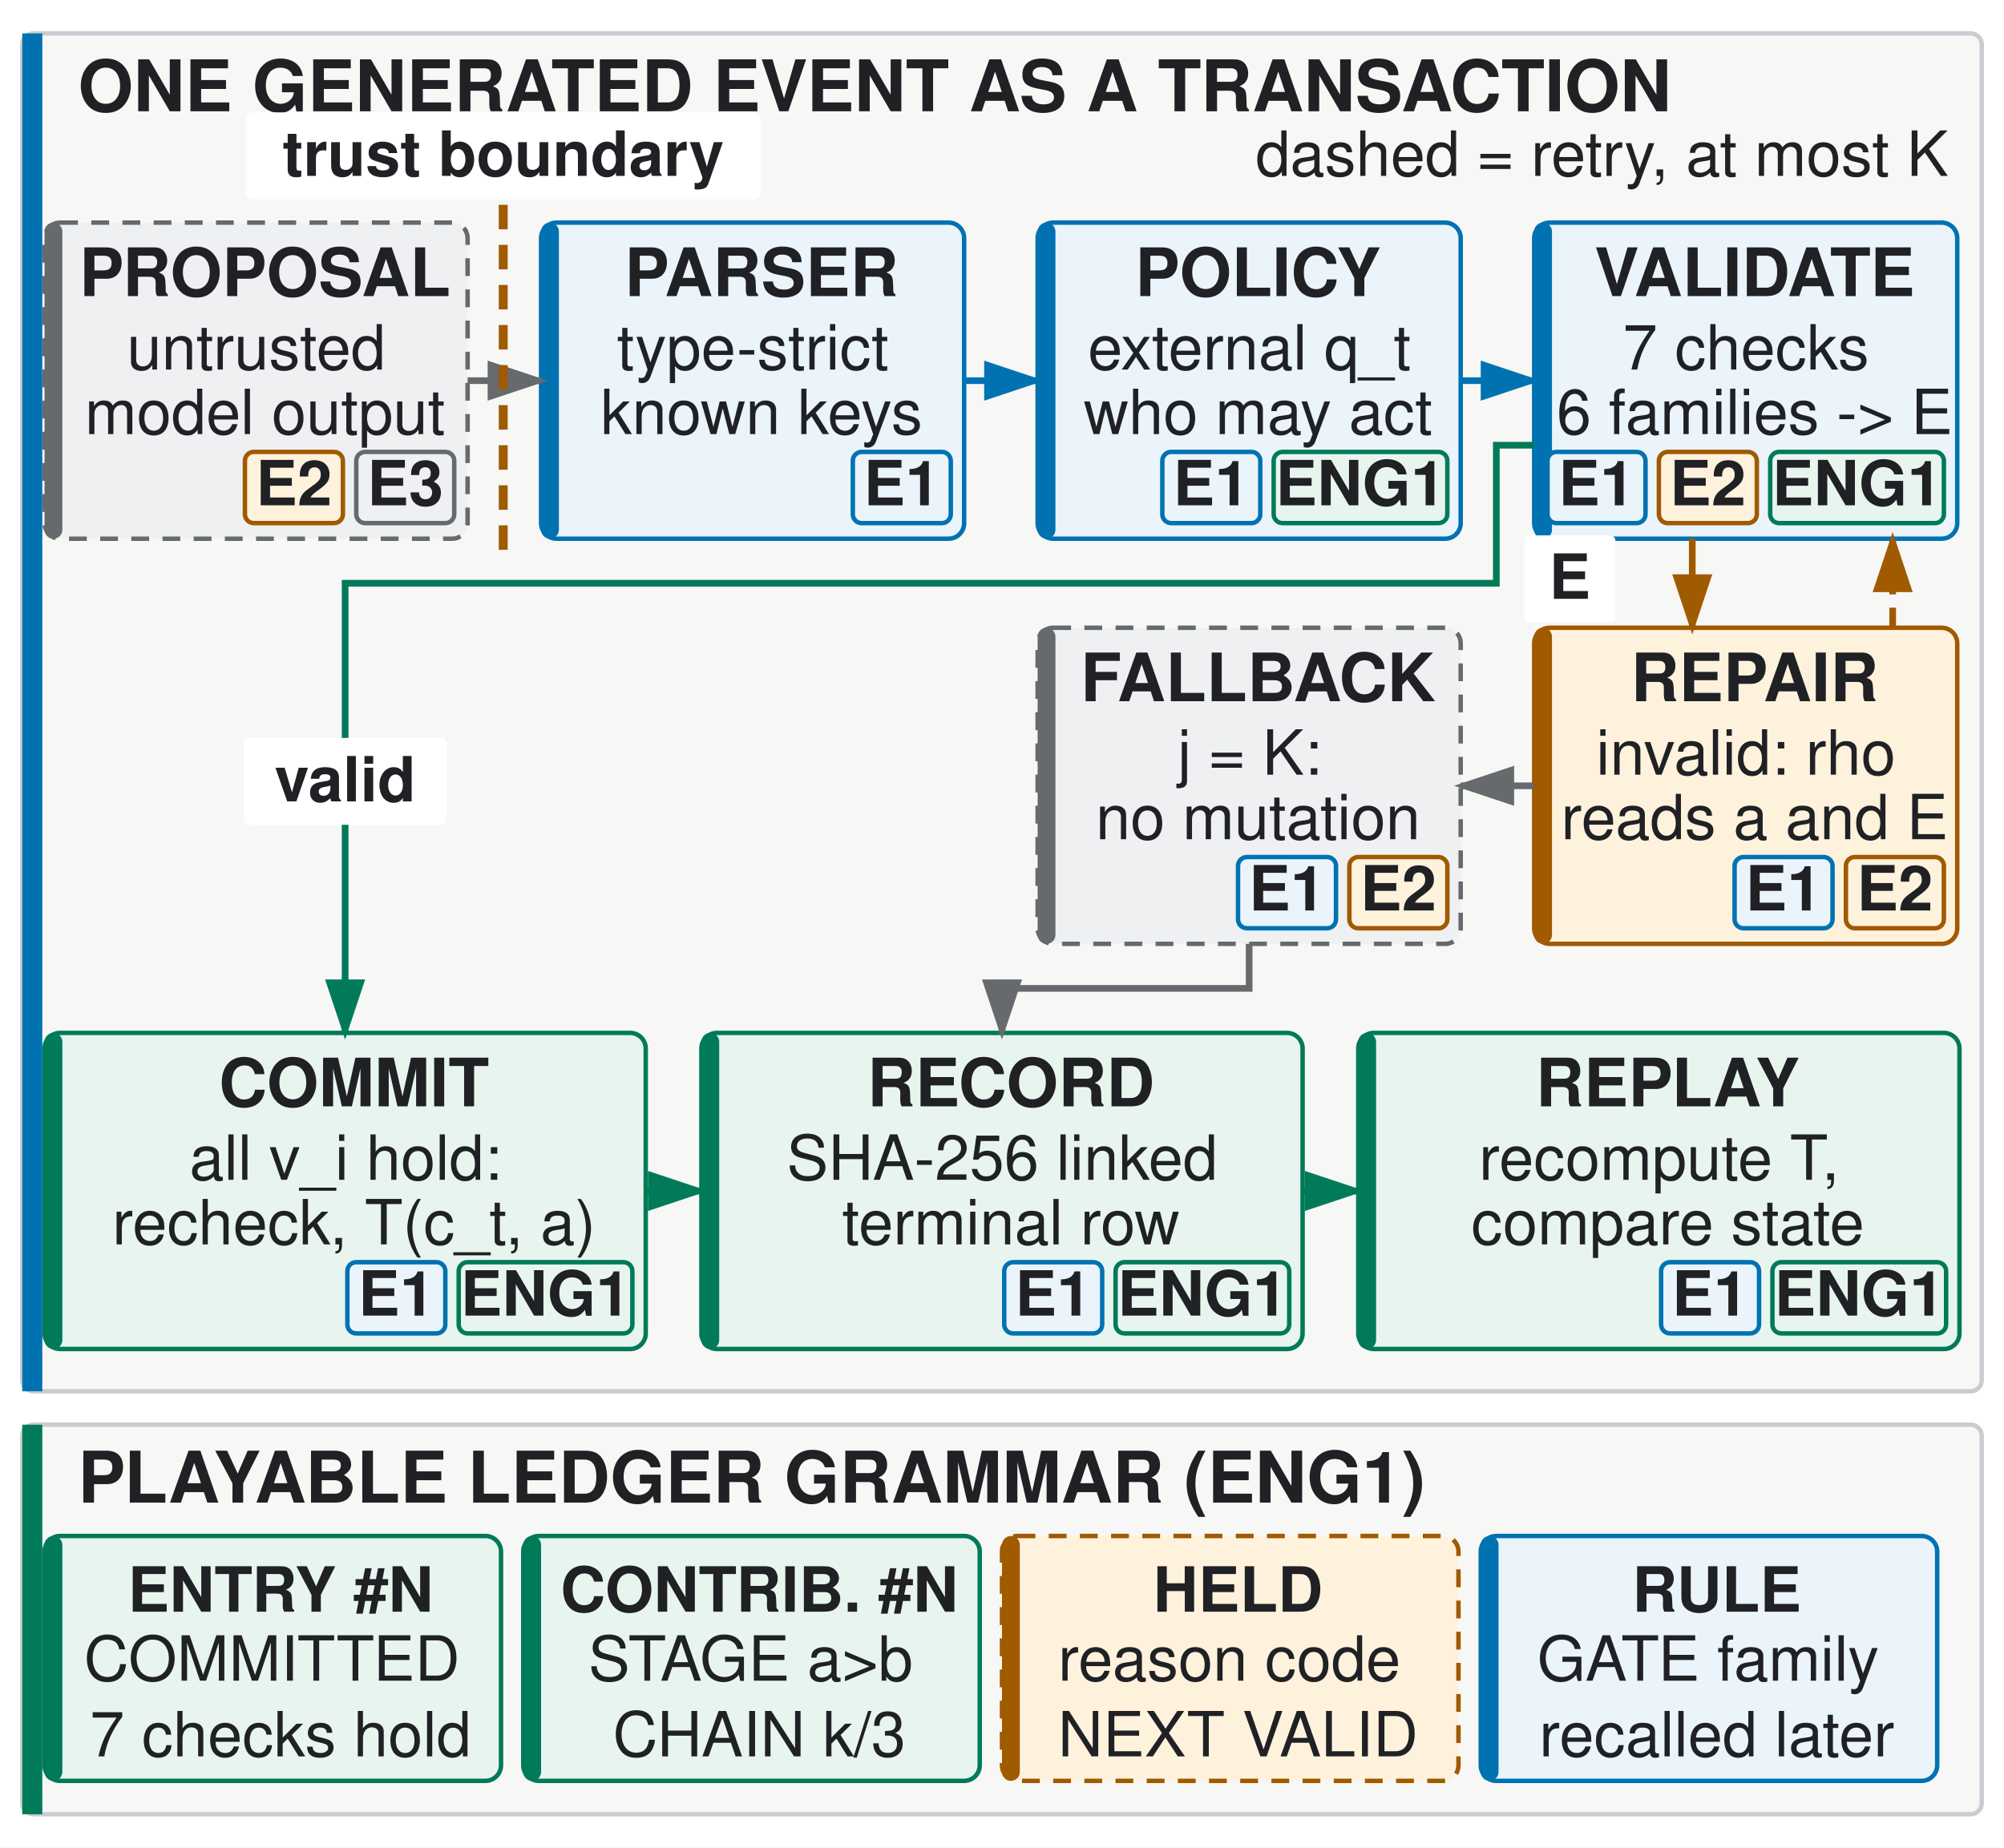
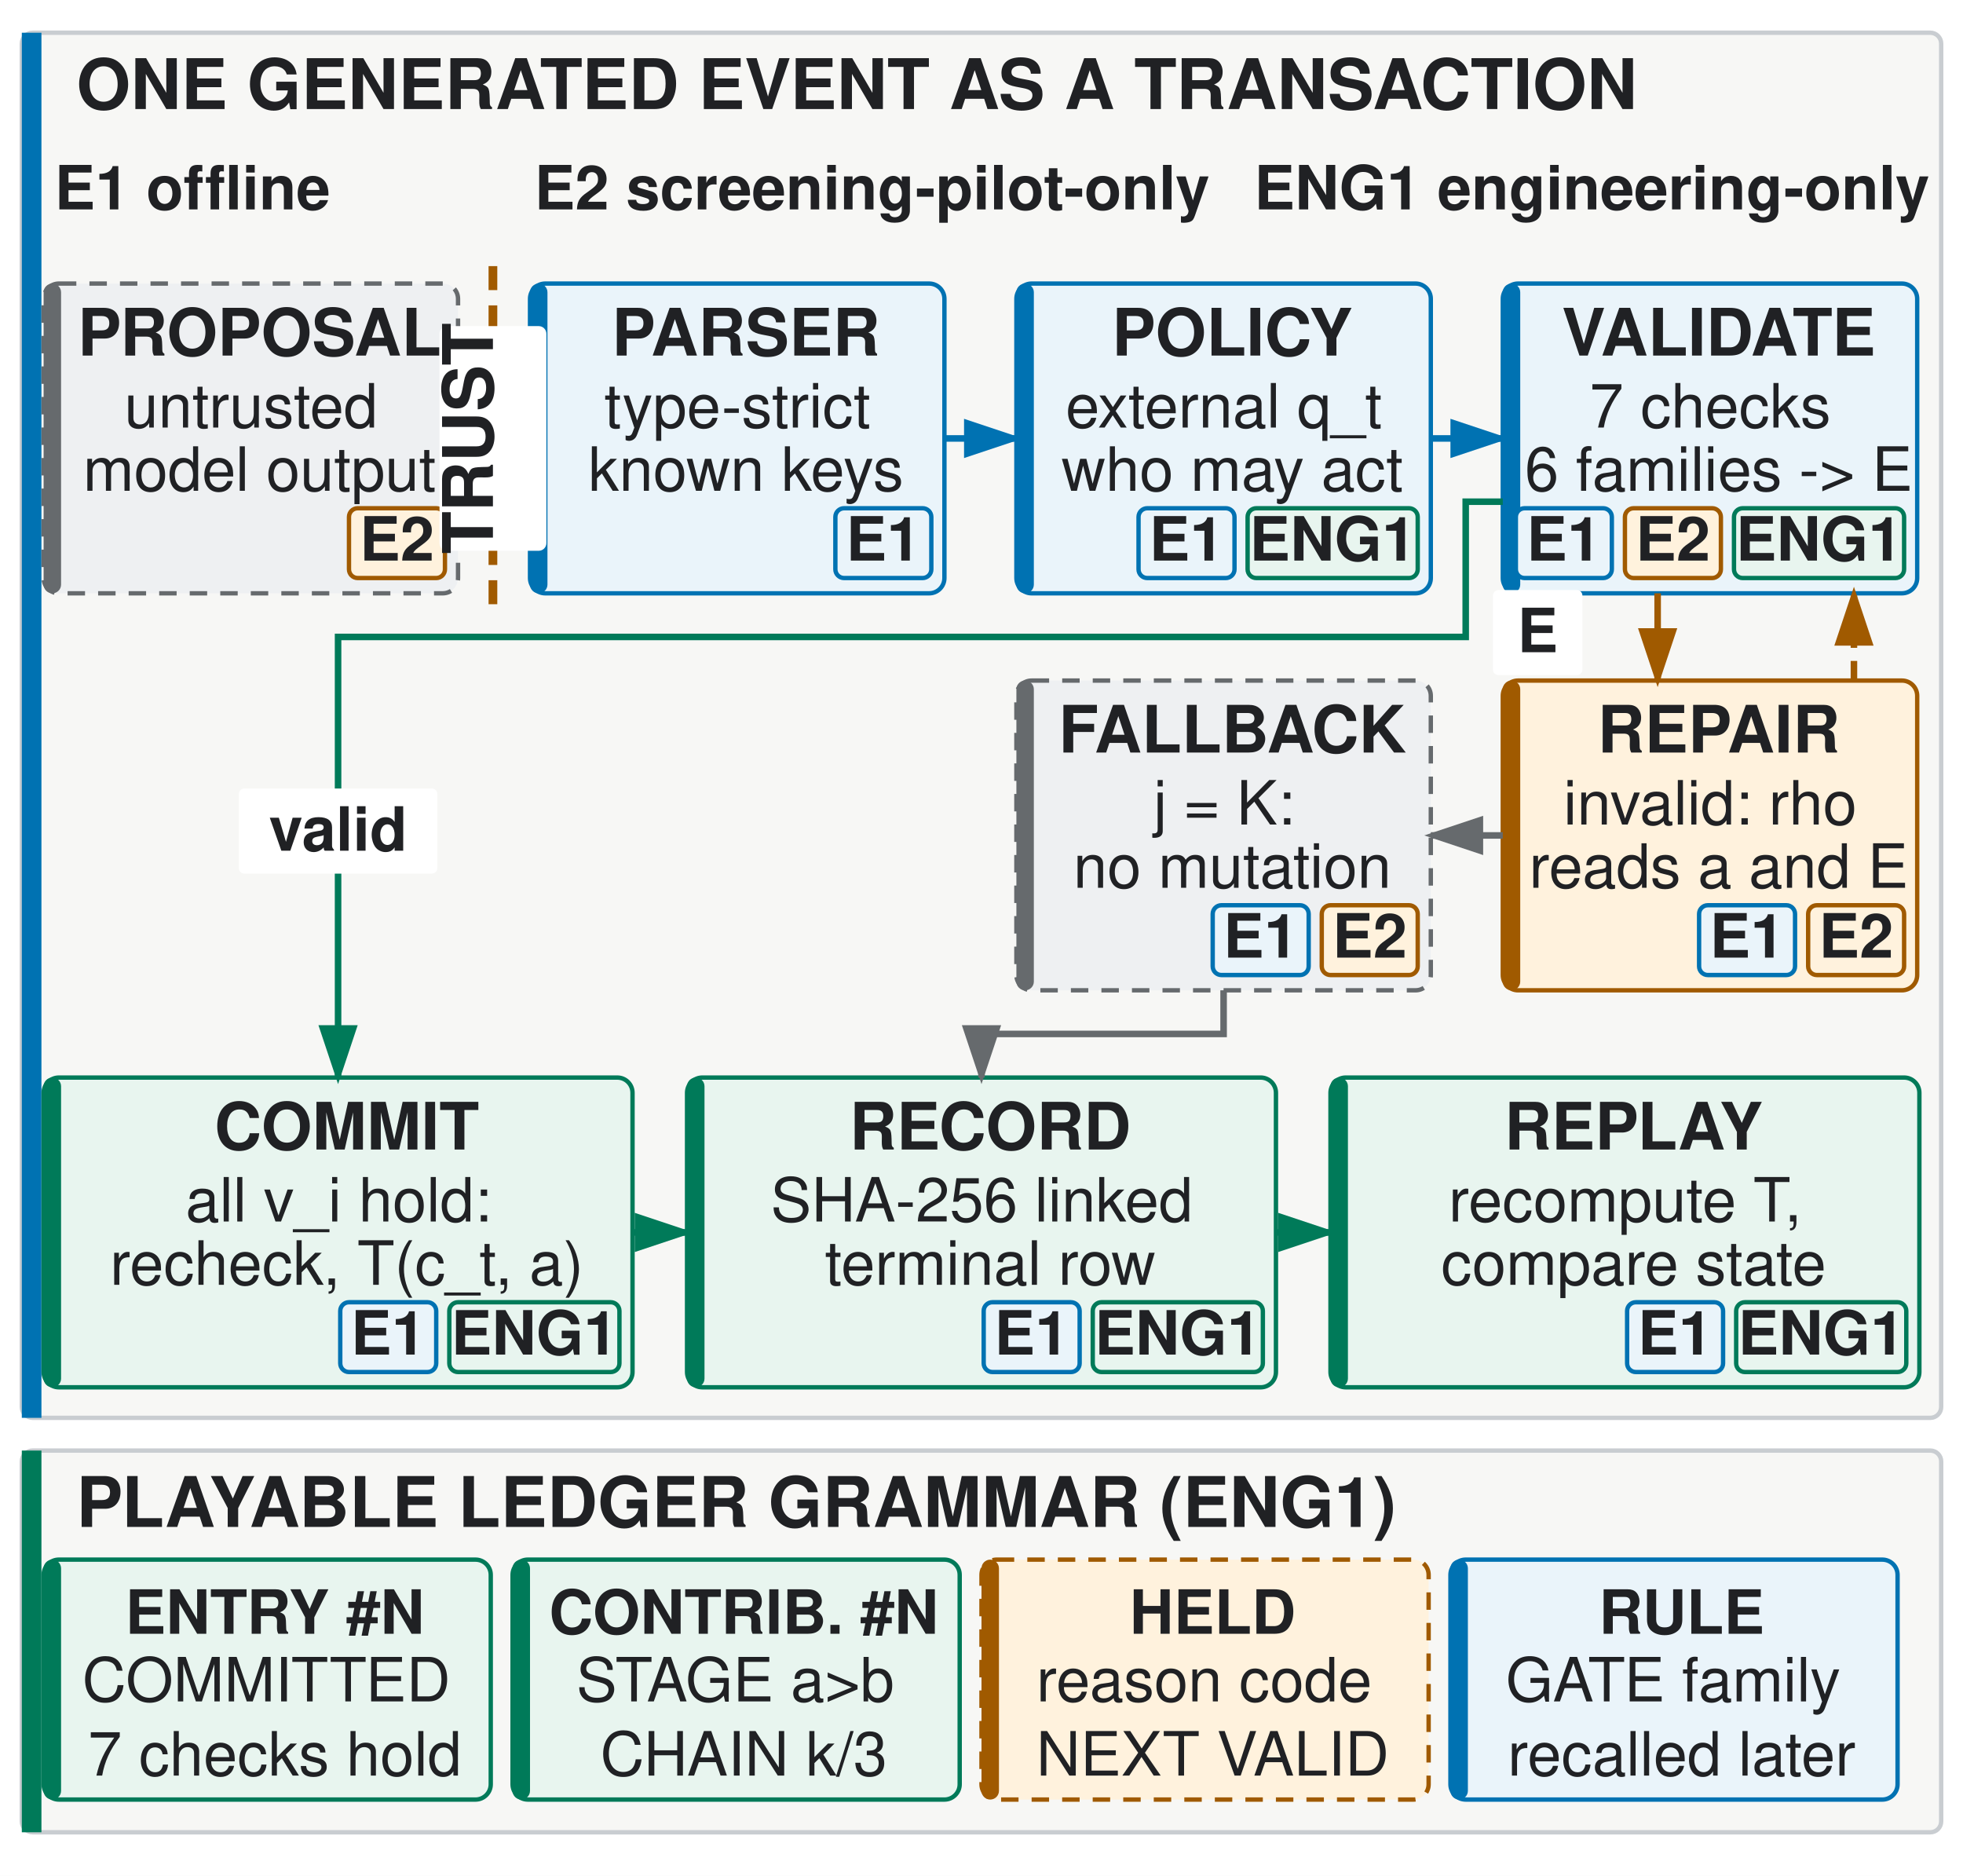
- <svg xmlns="http://www.w3.org/2000/svg" width="900" height="830" viewBox="0 0 900 830" role="img" aria-labelledby="svg-title svg-desc">
+ <svg xmlns="http://www.w3.org/2000/svg" width="900" height="860" viewBox="0 0 900 860" role="img" aria-labelledby="svg-title svg-desc">
  <defs>
    <marker id="arrow-blue" markerWidth="10" markerHeight="10" refX="8" refY="3" orient="auto" markerUnits="strokeWidth">
      <path d="M0,0 L0,6 L9,3 z" fill="#0072B2" />
    </marker>
    <marker id="arrow-orange" markerWidth="10" markerHeight="10" refX="8" refY="3" orient="auto" markerUnits="strokeWidth">
      <path d="M0,0 L0,6 L9,3 z" fill="#A05A00" />
    </marker>
    <marker id="arrow-green" markerWidth="10" markerHeight="10" refX="8" refY="3" orient="auto" markerUnits="strokeWidth">
      <path d="M0,0 L0,6 L9,3 z" fill="#007A59" />
    </marker>
    <marker id="arrow-gray" markerWidth="10" markerHeight="10" refX="8" refY="3" orient="auto" markerUnits="strokeWidth">
      <path d="M0,0 L0,6 L9,3 z" fill="#666A6D" />
    </marker>
    <style>
      text { font-family: Helvetica, Arial, sans-serif; fill: #202124; }
      .section { font-size: 32px; font-weight: 700; }
      .box-title { font-size: 30px; font-weight: 700; }
      .body { font-size: 29px; font-weight: 400; }
      .small { font-size: 28px; font-weight: 400; }
      .note { font-size: 28px; font-style: italic; fill: #5F6368; }
      .arrow-label { font-size: 28px; font-weight: 700; }
    </style>
  </defs>
-   <style>.tag { font-size: 28px; font-weight: 700; } .ledger { font-size: 28px; font-weight: 700; }</style>
-   <rect x="0" y="0" width="900" height="830" fill="#FFFFFF" />
-   <rect x="10" y="15" width="880" height="610" rx="5" fill="#F7F7F5" stroke="#C9CDD1" stroke-width="2" />
-   <rect x="10" y="15" width="9" height="610" fill="#0072B2" />
+   <style>.tag { font-size: 28px; font-weight: 700; } .ledger { font-size: 28px; font-weight: 700; } .legend { font-size: 28px; font-weight: 700; }</style>
+   <rect x="0" y="0" width="900" height="860" fill="#FFFFFF" />
+   <rect x="10" y="15" width="880" height="635" rx="5" fill="#F7F7F5" stroke="#C9CDD1" stroke-width="2" />
+   <rect x="10" y="15" width="9" height="635" fill="#0072B2" />
  <text x="35" y="50" class="section" text-anchor="start">ONE GENERATED EVENT AS A TRANSACTION</text>
-   <text x="875" y="79" class="small" text-anchor="end" fill="#5F6368">dashed = retry, at most K</text>
-   <rect x="20" y="100" width="190" height="142" rx="7" fill="#EEF0F2" stroke="#666A6D" stroke-width="2" stroke-dasharray="8 6" />
-   <rect x="20" y="100" width="8" height="142" rx="4" fill="#666A6D" />
-   <text x="119" y="133" class="box-title" text-anchor="middle">PROPOSAL</text>
-   <text x="119" y="166" class="small" text-anchor="middle">
+   <text x="25" y="96" class="legend" text-anchor="start" fill="#0072B2">E1 offline</text>
+   <text x="245" y="96" class="legend" text-anchor="start" fill="#A05A00">E2 screening-pilot-only</text>
+   <text x="575" y="96" class="legend" text-anchor="start" fill="#007A59">ENG1 engineering-only</text>
+   <rect x="20" y="130" width="190" height="142" rx="7" fill="#EEF0F2" stroke="#666A6D" stroke-width="2" stroke-dasharray="8 6" />
+   <rect x="20" y="130" width="8" height="142" rx="4" fill="#666A6D" />
+   <text x="119" y="163" class="box-title" text-anchor="middle">PROPOSAL</text>
+   <text x="119" y="196" class="small" text-anchor="middle">
    <tspan x="119" dy="0">untrusted</tspan>
    <tspan x="119" dy="29">model output</tspan>
  </text>
-   <rect x="160" y="203" width="44" height="32" rx="4" fill="#EEF0F2" stroke="#666A6D" stroke-width="2" />
-   <text x="182" y="227" class="tag" text-anchor="middle">E3</text>
-   <rect x="110" y="203" width="44" height="32" rx="4" fill="#FFF2DD" stroke="#A05A00" stroke-width="2" />
-   <text x="132" y="227" class="tag" text-anchor="middle">E2</text>
-   <rect x="243" y="100" width="190" height="142" rx="7" fill="#EAF4FA" stroke="#0072B2" stroke-width="2" />
-   <rect x="243" y="100" width="8" height="142" rx="4" fill="#0072B2" />
-   <text x="342" y="133" class="box-title" text-anchor="middle">PARSER</text>
-   <text x="342" y="166" class="small" text-anchor="middle">
+   <rect x="160" y="233" width="44" height="32" rx="4" fill="#FFF2DD" stroke="#A05A00" stroke-width="2" />
+   <text x="182" y="257" class="tag" text-anchor="middle">E2</text>
+   <rect x="243" y="130" width="190" height="142" rx="7" fill="#EAF4FA" stroke="#0072B2" stroke-width="2" />
+   <rect x="243" y="130" width="8" height="142" rx="4" fill="#0072B2" />
+   <text x="342" y="163" class="box-title" text-anchor="middle">PARSER</text>
+   <text x="342" y="196" class="small" text-anchor="middle">
    <tspan x="342" dy="0">type-strict</tspan>
    <tspan x="342" dy="29">known keys</tspan>
  </text>
-   <rect x="383" y="203" width="44" height="32" rx="4" fill="#EAF4FA" stroke="#0072B2" stroke-width="2" />
-   <text x="405" y="227" class="tag" text-anchor="middle">E1</text>
-   <rect x="466" y="100" width="190" height="142" rx="7" fill="#EAF4FA" stroke="#0072B2" stroke-width="2" />
-   <rect x="466" y="100" width="8" height="142" rx="4" fill="#0072B2" />
-   <text x="565" y="133" class="box-title" text-anchor="middle">POLICY</text>
-   <text x="565" y="166" class="small" text-anchor="middle">
+   <rect x="383" y="233" width="44" height="32" rx="4" fill="#EAF4FA" stroke="#0072B2" stroke-width="2" />
+   <text x="405" y="257" class="tag" text-anchor="middle">E1</text>
+   <rect x="466" y="130" width="190" height="142" rx="7" fill="#EAF4FA" stroke="#0072B2" stroke-width="2" />
+   <rect x="466" y="130" width="8" height="142" rx="4" fill="#0072B2" />
+   <text x="565" y="163" class="box-title" text-anchor="middle">POLICY</text>
+   <text x="565" y="196" class="small" text-anchor="middle">
    <tspan x="565" dy="0">external q_t</tspan>
    <tspan x="565" dy="29">who may act</tspan>
  </text>
-   <rect x="572" y="203" width="78" height="32" rx="4" fill="#E8F5EF" stroke="#007A59" stroke-width="2" />
-   <text x="611" y="227" class="tag" text-anchor="middle">ENG1</text>
-   <rect x="522" y="203" width="44" height="32" rx="4" fill="#EAF4FA" stroke="#0072B2" stroke-width="2" />
-   <text x="544" y="227" class="tag" text-anchor="middle">E1</text>
-   <rect x="689" y="100" width="190" height="142" rx="7" fill="#EAF4FA" stroke="#0072B2" stroke-width="2" />
-   <rect x="689" y="100" width="8" height="142" rx="4" fill="#0072B2" />
-   <text x="788" y="133" class="box-title" text-anchor="middle">VALIDATE</text>
-   <text x="788" y="166" class="small" text-anchor="middle">
+   <rect x="572" y="233" width="78" height="32" rx="4" fill="#E8F5EF" stroke="#007A59" stroke-width="2" />
+   <text x="611" y="257" class="tag" text-anchor="middle">ENG1</text>
+   <rect x="522" y="233" width="44" height="32" rx="4" fill="#EAF4FA" stroke="#0072B2" stroke-width="2" />
+   <text x="544" y="257" class="tag" text-anchor="middle">E1</text>
+   <rect x="689" y="130" width="190" height="142" rx="7" fill="#EAF4FA" stroke="#0072B2" stroke-width="2" />
+   <rect x="689" y="130" width="8" height="142" rx="4" fill="#0072B2" />
+   <text x="788" y="163" class="box-title" text-anchor="middle">VALIDATE</text>
+   <text x="788" y="196" class="small" text-anchor="middle">
    <tspan x="788" dy="0">7 checks</tspan>
    <tspan x="788" dy="29">6 families -&gt; E</tspan>
  </text>
-   <rect x="795" y="203" width="78" height="32" rx="4" fill="#E8F5EF" stroke="#007A59" stroke-width="2" />
-   <text x="834" y="227" class="tag" text-anchor="middle">ENG1</text>
-   <rect x="745" y="203" width="44" height="32" rx="4" fill="#FFF2DD" stroke="#A05A00" stroke-width="2" />
-   <text x="767" y="227" class="tag" text-anchor="middle">E2</text>
-   <rect x="695" y="203" width="44" height="32" rx="4" fill="#EAF4FA" stroke="#0072B2" stroke-width="2" />
-   <text x="717" y="227" class="tag" text-anchor="middle">E1</text>
-   <rect x="466" y="282" width="190" height="142" rx="7" fill="#EEF0F2" stroke="#666A6D" stroke-width="2" stroke-dasharray="8 6" />
-   <rect x="466" y="282" width="8" height="142" rx="4" fill="#666A6D" />
-   <text x="565" y="315" class="box-title" text-anchor="middle">FALLBACK</text>
-   <text x="565" y="348" class="small" text-anchor="middle">
+   <rect x="795" y="233" width="78" height="32" rx="4" fill="#E8F5EF" stroke="#007A59" stroke-width="2" />
+   <text x="834" y="257" class="tag" text-anchor="middle">ENG1</text>
+   <rect x="745" y="233" width="44" height="32" rx="4" fill="#FFF2DD" stroke="#A05A00" stroke-width="2" />
+   <text x="767" y="257" class="tag" text-anchor="middle">E2</text>
+   <rect x="695" y="233" width="44" height="32" rx="4" fill="#EAF4FA" stroke="#0072B2" stroke-width="2" />
+   <text x="717" y="257" class="tag" text-anchor="middle">E1</text>
+   <rect x="466" y="312" width="190" height="142" rx="7" fill="#EEF0F2" stroke="#666A6D" stroke-width="2" stroke-dasharray="8 6" />
+   <rect x="466" y="312" width="8" height="142" rx="4" fill="#666A6D" />
+   <text x="565" y="345" class="box-title" text-anchor="middle">FALLBACK</text>
+   <text x="565" y="378" class="small" text-anchor="middle">
    <tspan x="565" dy="0">j = K:</tspan>
    <tspan x="565" dy="29">no mutation</tspan>
  </text>
-   <rect x="606" y="385" width="44" height="32" rx="4" fill="#FFF2DD" stroke="#A05A00" stroke-width="2" />
-   <text x="628" y="409" class="tag" text-anchor="middle">E2</text>
-   <rect x="556" y="385" width="44" height="32" rx="4" fill="#EAF4FA" stroke="#0072B2" stroke-width="2" />
-   <text x="578" y="409" class="tag" text-anchor="middle">E1</text>
-   <rect x="689" y="282" width="190" height="142" rx="7" fill="#FFF2DD" stroke="#A05A00" stroke-width="2" />
-   <rect x="689" y="282" width="8" height="142" rx="4" fill="#A05A00" />
-   <text x="788" y="315" class="box-title" text-anchor="middle">REPAIR</text>
-   <text x="788" y="348" class="small" text-anchor="middle">
+   <rect x="606" y="415" width="44" height="32" rx="4" fill="#FFF2DD" stroke="#A05A00" stroke-width="2" />
+   <text x="628" y="439" class="tag" text-anchor="middle">E2</text>
+   <rect x="556" y="415" width="44" height="32" rx="4" fill="#EAF4FA" stroke="#0072B2" stroke-width="2" />
+   <text x="578" y="439" class="tag" text-anchor="middle">E1</text>
+   <rect x="689" y="312" width="190" height="142" rx="7" fill="#FFF2DD" stroke="#A05A00" stroke-width="2" />
+   <rect x="689" y="312" width="8" height="142" rx="4" fill="#A05A00" />
+   <text x="788" y="345" class="box-title" text-anchor="middle">REPAIR</text>
+   <text x="788" y="378" class="small" text-anchor="middle">
    <tspan x="788" dy="0">invalid: rho</tspan>
    <tspan x="788" dy="29">reads a and E</tspan>
  </text>
-   <rect x="829" y="385" width="44" height="32" rx="4" fill="#FFF2DD" stroke="#A05A00" stroke-width="2" />
-   <text x="851" y="409" class="tag" text-anchor="middle">E2</text>
-   <rect x="779" y="385" width="44" height="32" rx="4" fill="#EAF4FA" stroke="#0072B2" stroke-width="2" />
-   <text x="801" y="409" class="tag" text-anchor="middle">E1</text>
-   <rect x="20" y="464" width="270" height="142" rx="7" fill="#E8F5EF" stroke="#007A59" stroke-width="2" />
-   <rect x="20" y="464" width="8" height="142" rx="4" fill="#007A59" />
-   <text x="159" y="497" class="box-title" text-anchor="middle">COMMIT</text>
-   <text x="159" y="530" class="small" text-anchor="middle">
+   <rect x="829" y="415" width="44" height="32" rx="4" fill="#FFF2DD" stroke="#A05A00" stroke-width="2" />
+   <text x="851" y="439" class="tag" text-anchor="middle">E2</text>
+   <rect x="779" y="415" width="44" height="32" rx="4" fill="#EAF4FA" stroke="#0072B2" stroke-width="2" />
+   <text x="801" y="439" class="tag" text-anchor="middle">E1</text>
+   <rect x="20" y="494" width="270" height="142" rx="7" fill="#E8F5EF" stroke="#007A59" stroke-width="2" />
+   <rect x="20" y="494" width="8" height="142" rx="4" fill="#007A59" />
+   <text x="159" y="527" class="box-title" text-anchor="middle">COMMIT</text>
+   <text x="159" y="560" class="small" text-anchor="middle">
    <tspan x="159" dy="0">all v_i hold:</tspan>
    <tspan x="159" dy="29">recheck, T(c_t, a)</tspan>
  </text>
-   <rect x="206" y="567" width="78" height="32" rx="4" fill="#E8F5EF" stroke="#007A59" stroke-width="2" />
-   <text x="245" y="591" class="tag" text-anchor="middle">ENG1</text>
-   <rect x="156" y="567" width="44" height="32" rx="4" fill="#EAF4FA" stroke="#0072B2" stroke-width="2" />
-   <text x="178" y="591" class="tag" text-anchor="middle">E1</text>
-   <rect x="315" y="464" width="270" height="142" rx="7" fill="#E8F5EF" stroke="#007A59" stroke-width="2" />
-   <rect x="315" y="464" width="8" height="142" rx="4" fill="#007A59" />
-   <text x="454" y="497" class="box-title" text-anchor="middle">RECORD</text>
-   <text x="454" y="530" class="small" text-anchor="middle">
+   <rect x="206" y="597" width="78" height="32" rx="4" fill="#E8F5EF" stroke="#007A59" stroke-width="2" />
+   <text x="245" y="621" class="tag" text-anchor="middle">ENG1</text>
+   <rect x="156" y="597" width="44" height="32" rx="4" fill="#EAF4FA" stroke="#0072B2" stroke-width="2" />
+   <text x="178" y="621" class="tag" text-anchor="middle">E1</text>
+   <rect x="315" y="494" width="270" height="142" rx="7" fill="#E8F5EF" stroke="#007A59" stroke-width="2" />
+   <rect x="315" y="494" width="8" height="142" rx="4" fill="#007A59" />
+   <text x="454" y="527" class="box-title" text-anchor="middle">RECORD</text>
+   <text x="454" y="560" class="small" text-anchor="middle">
    <tspan x="454" dy="0">SHA-256 linked</tspan>
    <tspan x="454" dy="29">terminal row</tspan>
  </text>
-   <rect x="501" y="567" width="78" height="32" rx="4" fill="#E8F5EF" stroke="#007A59" stroke-width="2" />
-   <text x="540" y="591" class="tag" text-anchor="middle">ENG1</text>
-   <rect x="451" y="567" width="44" height="32" rx="4" fill="#EAF4FA" stroke="#0072B2" stroke-width="2" />
-   <text x="473" y="591" class="tag" text-anchor="middle">E1</text>
-   <rect x="610" y="464" width="270" height="142" rx="7" fill="#E8F5EF" stroke="#007A59" stroke-width="2" />
-   <rect x="610" y="464" width="8" height="142" rx="4" fill="#007A59" />
-   <text x="749" y="497" class="box-title" text-anchor="middle">REPLAY</text>
-   <text x="749" y="530" class="small" text-anchor="middle">
+   <rect x="501" y="597" width="78" height="32" rx="4" fill="#E8F5EF" stroke="#007A59" stroke-width="2" />
+   <text x="540" y="621" class="tag" text-anchor="middle">ENG1</text>
+   <rect x="451" y="597" width="44" height="32" rx="4" fill="#EAF4FA" stroke="#0072B2" stroke-width="2" />
+   <text x="473" y="621" class="tag" text-anchor="middle">E1</text>
+   <rect x="610" y="494" width="270" height="142" rx="7" fill="#E8F5EF" stroke="#007A59" stroke-width="2" />
+   <rect x="610" y="494" width="8" height="142" rx="4" fill="#007A59" />
+   <text x="749" y="527" class="box-title" text-anchor="middle">REPLAY</text>
+   <text x="749" y="560" class="small" text-anchor="middle">
    <tspan x="749" dy="0">recompute T,</tspan>
    <tspan x="749" dy="29">compare state</tspan>
  </text>
-   <rect x="796" y="567" width="78" height="32" rx="4" fill="#E8F5EF" stroke="#007A59" stroke-width="2" />
-   <text x="835" y="591" class="tag" text-anchor="middle">ENG1</text>
-   <rect x="746" y="567" width="44" height="32" rx="4" fill="#EAF4FA" stroke="#0072B2" stroke-width="2" />
-   <text x="768" y="591" class="tag" text-anchor="middle">E1</text>
-   <line class="connector" x1="210" y1="171" x2="243" y2="171" stroke="#666A6D" stroke-width="3" fill="none" marker-end="url(#arrow-gray)" />
-   <line class="connector" x1="433" y1="171" x2="466" y2="171" stroke="#0072B2" stroke-width="3" fill="none" marker-end="url(#arrow-blue)" />
-   <line class="connector" x1="656" y1="171" x2="689" y2="171" stroke="#0072B2" stroke-width="3" fill="none" marker-end="url(#arrow-blue)" />
-   <line class="connector" x1="226" y1="92" x2="226" y2="250" stroke="#A05A00" stroke-width="4" fill="none" stroke-dasharray="11 7" />
+   <rect x="796" y="597" width="78" height="32" rx="4" fill="#E8F5EF" stroke="#007A59" stroke-width="2" />
+   <text x="835" y="621" class="tag" text-anchor="middle">ENG1</text>
+   <rect x="746" y="597" width="44" height="32" rx="4" fill="#EAF4FA" stroke="#0072B2" stroke-width="2" />
+   <text x="768" y="621" class="tag" text-anchor="middle">E1</text>
+   <line class="connector" x1="210" y1="201" x2="243" y2="201" stroke="#666A6D" stroke-width="3" fill="none" marker-end="url(#arrow-gray)" />
+   <line class="connector" x1="433" y1="201" x2="466" y2="201" stroke="#0072B2" stroke-width="3" fill="none" marker-end="url(#arrow-blue)" />
+   <line class="connector" x1="656" y1="201" x2="689" y2="201" stroke="#0072B2" stroke-width="3" fill="none" marker-end="url(#arrow-blue)" />
+   <line class="connector" x1="226" y1="122" x2="226" y2="280" stroke="#A05A00" stroke-width="4" fill="none" stroke-dasharray="11 7" />
  <g class="connector-label" data-line-clearance="shielded">
-     <rect class="label-shield" x="111" y="51" width="230" height="38" rx="2" fill="#FFFFFF" stroke="#FFFFFF" />
-     <text x="226" y="79" class="arrow-label" text-anchor="middle" fill="#A05A00">trust boundary</text>
+     <rect class="label-shield" x="202" y="150" width="48" height="102" rx="3" fill="#FFFFFF" stroke="#FFFFFF" />
+     <text x="226" y="201" class="section" text-anchor="middle" fill="#A05A00" transform="rotate(-90 226 201)">TRUST</text>
  </g>
-   <line class="connector" x1="760" y1="242" x2="760" y2="282" stroke="#A05A00" stroke-width="3" fill="none" marker-end="url(#arrow-orange)" />
+   <line class="connector" x1="760" y1="272" x2="760" y2="312" stroke="#A05A00" stroke-width="3" fill="none" marker-end="url(#arrow-orange)" />
  <g class="connector-label" data-line-clearance="shielded">
-     <rect class="label-shield" x="685" y="241" width="40" height="38" rx="2" fill="#FFFFFF" stroke="#FFFFFF" />
-     <text x="705" y="269" class="arrow-label" text-anchor="middle" fill="#A05A00">E</text>
+     <rect class="label-shield" x="685" y="271" width="40" height="38" rx="2" fill="#FFFFFF" stroke="#FFFFFF" />
+     <text x="705" y="299" class="arrow-label" text-anchor="middle" fill="#A05A00">E</text>
  </g>
-   <path class="connector" d="M850 282 V242" stroke="#A05A00" stroke-width="3" fill="none" marker-end="url(#arrow-orange)" stroke-dasharray="9 6" />
-   <line class="connector" x1="689" y1="353" x2="656" y2="353" stroke="#666A6D" stroke-width="3" fill="none" marker-end="url(#arrow-gray)" />
-   <path class="connector" d="M561 424 V444 H450 V464" stroke="#666A6D" stroke-width="3" fill="none" marker-end="url(#arrow-gray)" />
-   <path class="connector" d="M689 200 H672 V262 H155 V464" stroke="#007A59" stroke-width="3" fill="none" marker-end="url(#arrow-green)" />
+   <path class="connector" d="M850 312 V272" stroke="#A05A00" stroke-width="3" fill="none" marker-end="url(#arrow-orange)" stroke-dasharray="9 6" />
+   <line class="connector" x1="689" y1="383" x2="656" y2="383" stroke="#666A6D" stroke-width="3" fill="none" marker-end="url(#arrow-gray)" />
+   <path class="connector" d="M561 454 V474 H450 V494" stroke="#666A6D" stroke-width="3" fill="none" marker-end="url(#arrow-gray)" />
+   <path class="connector" d="M689 230 H672 V292 H155 V494" stroke="#007A59" stroke-width="3" fill="none" marker-end="url(#arrow-green)" />
  <g class="connector-label" data-line-clearance="shielded">
-     <rect class="label-shield" x="110" y="332" width="90" height="38" rx="2" fill="#FFFFFF" stroke="#FFFFFF" />
-     <text x="155" y="360" class="arrow-label" text-anchor="middle" fill="#007A59">valid</text>
+     <rect class="label-shield" x="110" y="362" width="90" height="38" rx="2" fill="#FFFFFF" stroke="#FFFFFF" />
+     <text x="155" y="390" class="arrow-label" text-anchor="middle" fill="#007A59">valid</text>
  </g>
-   <line class="connector" x1="290" y1="535" x2="315" y2="535" stroke="#007A59" stroke-width="3" fill="none" marker-end="url(#arrow-green)" />
-   <line class="connector" x1="585" y1="535" x2="610" y2="535" stroke="#007A59" stroke-width="3" fill="none" marker-end="url(#arrow-green)" />
-   <rect x="10" y="640" width="880" height="175" rx="5" fill="#F7F7F5" stroke="#C9CDD1" stroke-width="2" />
-   <rect x="10" y="640" width="9" height="175" fill="#007A59" />
-   <text x="35" y="675" class="section" text-anchor="start">PLAYABLE LEDGER GRAMMAR (ENG1)</text>
-   <rect x="20" y="690" width="205" height="110" rx="7" fill="#E8F5EF" stroke="#007A59" stroke-width="2" />
-   <rect x="20" y="690" width="8" height="110" rx="4" fill="#007A59" />
-   <text x="126" y="724" class="ledger" text-anchor="middle">ENTRY #N</text>
-   <text x="126" y="755" class="small" text-anchor="middle">
+   <line class="connector" x1="290" y1="565" x2="315" y2="565" stroke="#007A59" stroke-width="3" fill="none" marker-end="url(#arrow-green)" />
+   <line class="connector" x1="585" y1="565" x2="610" y2="565" stroke="#007A59" stroke-width="3" fill="none" marker-end="url(#arrow-green)" />
+   <rect x="10" y="665" width="880" height="175" rx="5" fill="#F7F7F5" stroke="#C9CDD1" stroke-width="2" />
+   <rect x="10" y="665" width="9" height="175" fill="#007A59" />
+   <text x="35" y="700" class="section" text-anchor="start">PLAYABLE LEDGER GRAMMAR (ENG1)</text>
+   <rect x="20" y="715" width="205" height="110" rx="7" fill="#E8F5EF" stroke="#007A59" stroke-width="2" />
+   <rect x="20" y="715" width="8" height="110" rx="4" fill="#007A59" />
+   <text x="126" y="749" class="ledger" text-anchor="middle">ENTRY #N</text>
+   <text x="126" y="780" class="small" text-anchor="middle">
    <tspan x="126" dy="0">COMMITTED</tspan>
    <tspan x="126" dy="34">7 checks hold</tspan>
  </text>
-   <rect x="235" y="690" width="205" height="110" rx="7" fill="#E8F5EF" stroke="#007A59" stroke-width="2" />
-   <rect x="235" y="690" width="8" height="110" rx="4" fill="#007A59" />
-   <text x="341" y="724" class="ledger" text-anchor="middle">CONTRIB. #N</text>
-   <text x="341" y="755" class="small" text-anchor="middle">
+   <rect x="235" y="715" width="205" height="110" rx="7" fill="#E8F5EF" stroke="#007A59" stroke-width="2" />
+   <rect x="235" y="715" width="8" height="110" rx="4" fill="#007A59" />
+   <text x="341" y="749" class="ledger" text-anchor="middle">CONTRIB. #N</text>
+   <text x="341" y="780" class="small" text-anchor="middle">
    <tspan x="341" dy="0">STAGE a&gt;b</tspan>
    <tspan x="341" dy="34">CHAIN k/3</tspan>
  </text>
-   <rect x="450" y="690" width="205" height="110" rx="7" fill="#FFF2DD" stroke="#A05A00" stroke-width="2" stroke-dasharray="8 6" />
-   <rect x="450" y="690" width="8" height="110" rx="4" fill="#A05A00" />
-   <text x="556" y="724" class="ledger" text-anchor="middle">HELD</text>
-   <text x="556" y="755" class="small" text-anchor="middle">
+   <rect x="450" y="715" width="205" height="110" rx="7" fill="#FFF2DD" stroke="#A05A00" stroke-width="2" stroke-dasharray="8 6" />
+   <rect x="450" y="715" width="8" height="110" rx="4" fill="#A05A00" />
+   <text x="556" y="749" class="ledger" text-anchor="middle">HELD</text>
+   <text x="556" y="780" class="small" text-anchor="middle">
    <tspan x="556" dy="0">reason code</tspan>
    <tspan x="556" dy="34">NEXT VALID</tspan>
  </text>
-   <rect x="665" y="690" width="205" height="110" rx="7" fill="#EAF4FA" stroke="#0072B2" stroke-width="2" />
-   <rect x="665" y="690" width="8" height="110" rx="4" fill="#0072B2" />
-   <text x="771" y="724" class="ledger" text-anchor="middle">RULE</text>
-   <text x="771" y="755" class="small" text-anchor="middle">
+   <rect x="665" y="715" width="205" height="110" rx="7" fill="#EAF4FA" stroke="#0072B2" stroke-width="2" />
+   <rect x="665" y="715" width="8" height="110" rx="4" fill="#0072B2" />
+   <text x="771" y="749" class="ledger" text-anchor="middle">RULE</text>
+   <text x="771" y="780" class="small" text-anchor="middle">
    <tspan x="771" dy="0">GATE family</tspan>
    <tspan x="771" dy="34">recalled later</tspan>
  </text>
</svg>
